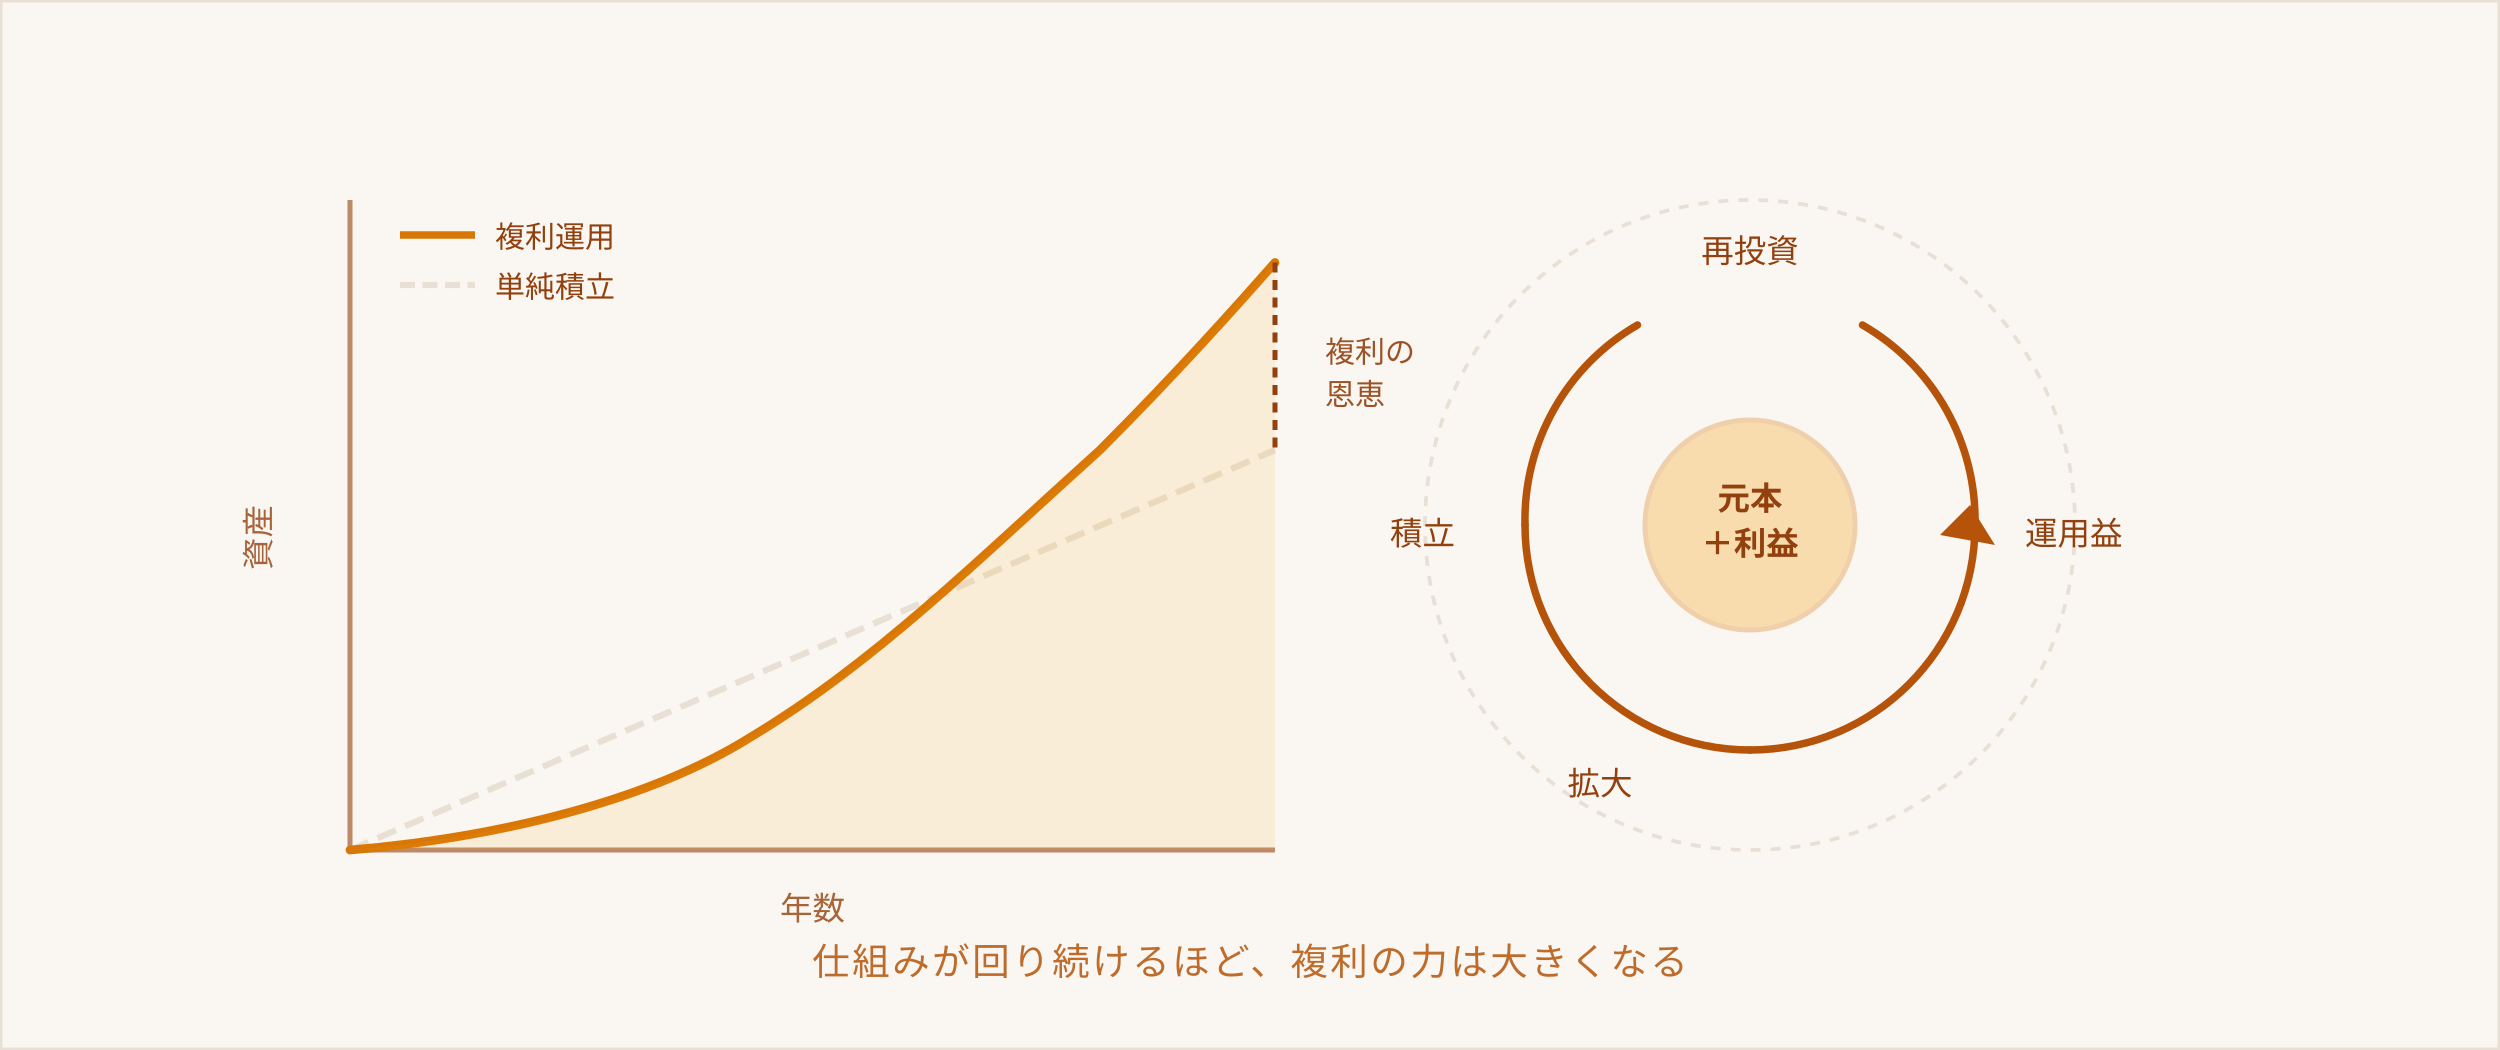
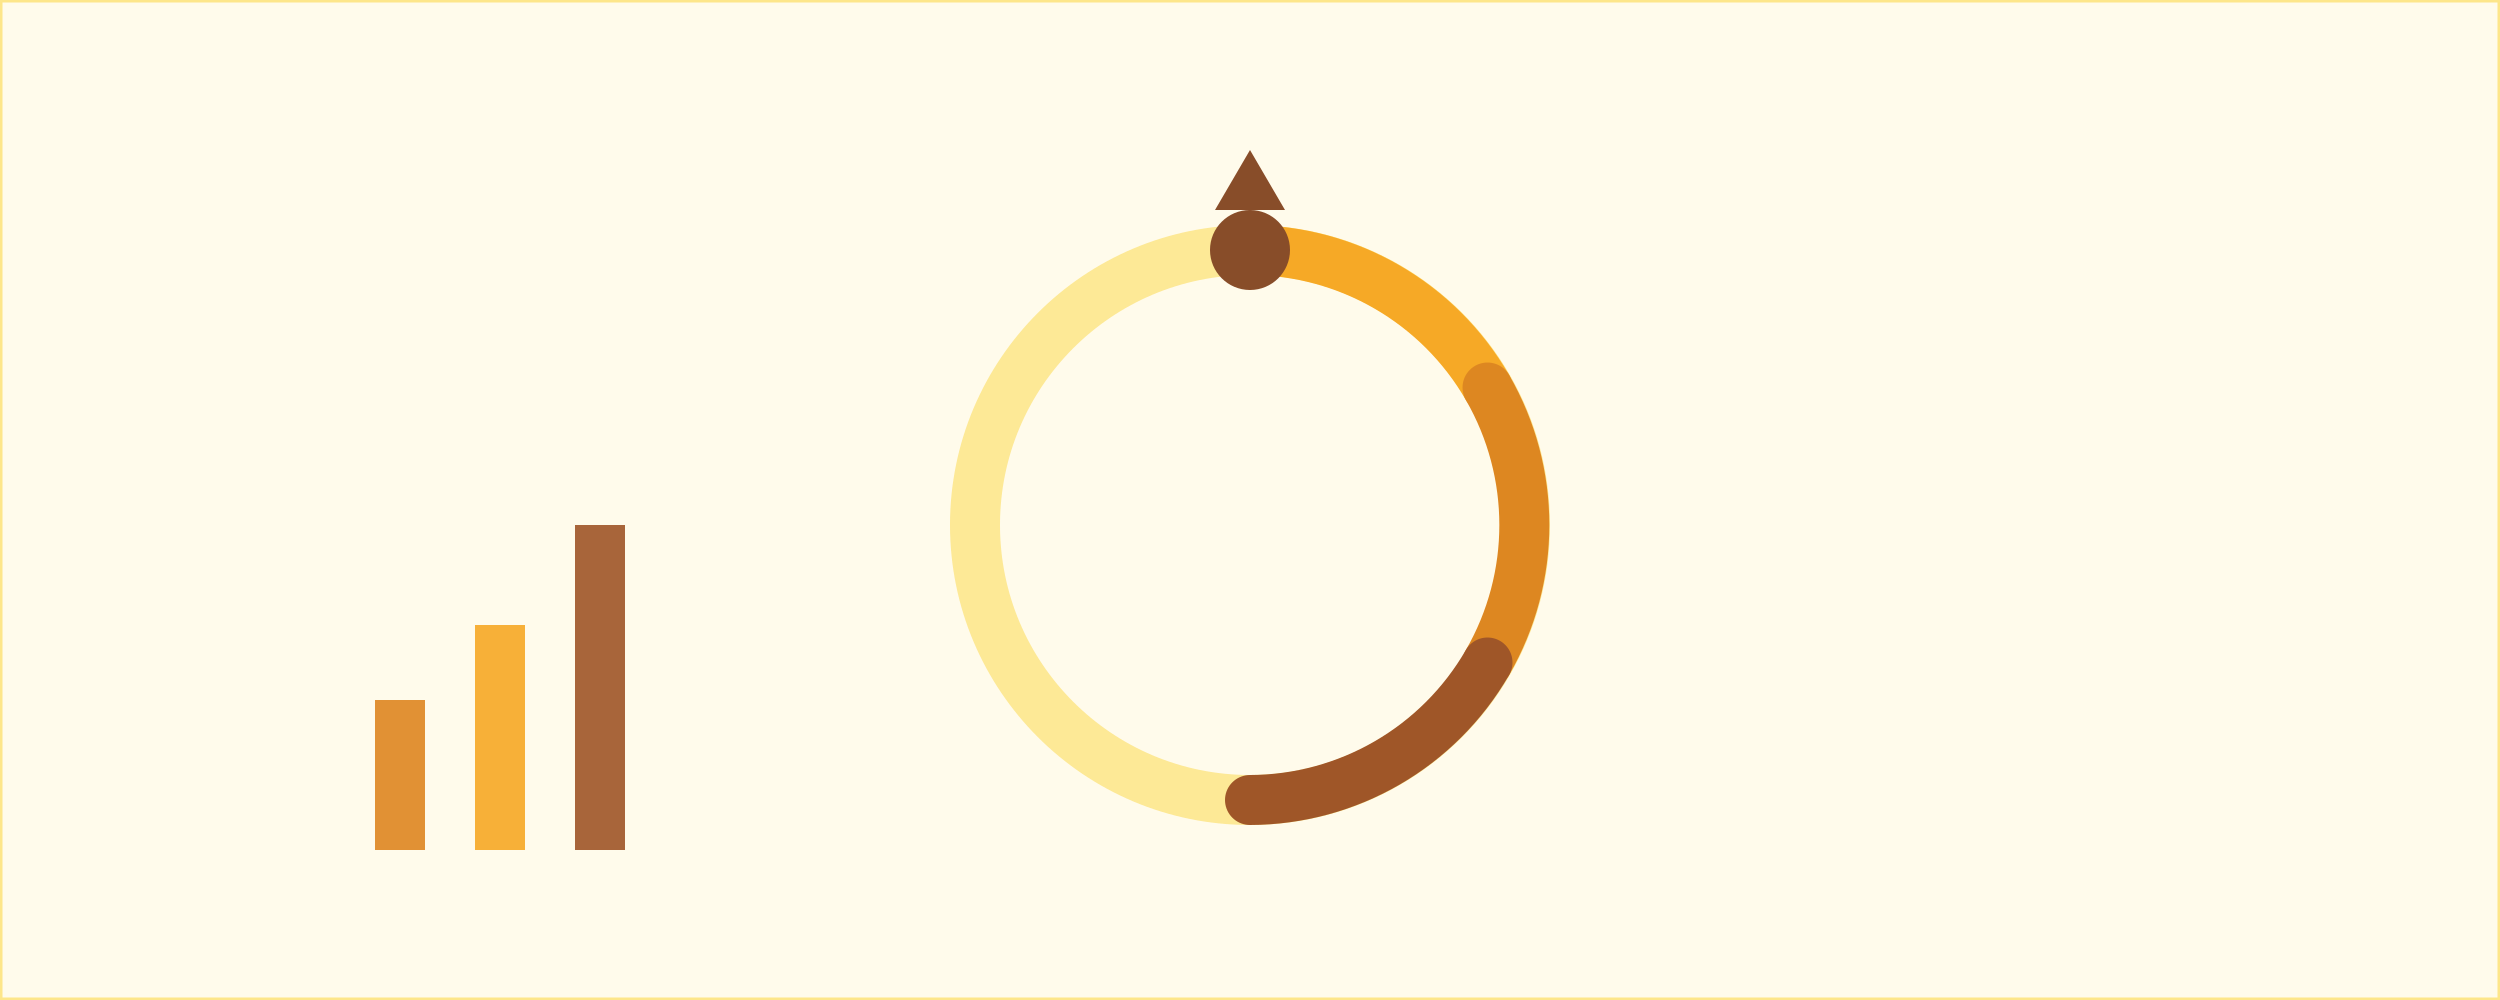
- <svg xmlns="http://www.w3.org/2000/svg" width="1000" height="420" viewBox="0 0 1000 420">
-   <rect width="1000" height="420" fill="#faf7f2" />
-   <rect x="0" y="0" width="1000" height="420" fill="none" stroke="#e8e0d4" stroke-width="2" />
-   <g transform="translate(80,50)">
-     <line x1="60" y1="290" x2="60" y2="30" stroke="#92400e" stroke-width="2" opacity="0.6" />
-     <line x1="60" y1="290" x2="430" y2="290" stroke="#92400e" stroke-width="2" opacity="0.6" />
-     <text x="245" y="318" font-family="'Hiragino Sans', sans-serif" font-size="13" fill="#92400e" text-anchor="middle" opacity="0.8">年数</text>
-     <text x="28" y="165" font-family="'Hiragino Sans', sans-serif" font-size="13" fill="#92400e" text-anchor="middle" opacity="0.8" transform="rotate(-90,28,165)">資産</text>
-     <path d="M 60 290 L 430 130" stroke="#e8e0d4" stroke-width="2.5" fill="none" stroke-dasharray="8 4" />
-     <path d="M 60 290 C 120 285 180 270 220 245 C 270 215 310 175 360 130 C 390 100 415 72 430 55" stroke="#d97706" stroke-width="3.5" fill="none" stroke-linecap="round" />
-     <path d="M 60 290 C 120 285 180 270 220 245 C 270 215 310 175 360 130 C 390 100 415 72 430 55 L 430 290 Z" fill="#f59e0b" opacity="0.12" />
-     <line x1="430" y1="55" x2="430" y2="130" stroke="#92400e" stroke-width="2" stroke-dasharray="4 3" />
-     <text x="450" y="95" font-family="'Hiragino Sans', sans-serif" font-size="12" fill="#92400e" opacity="0.9">複利の</text>
-     <text x="450" y="112" font-family="'Hiragino Sans', sans-serif" font-size="12" fill="#92400e" opacity="0.9">恩恵</text>
-     <line x1="80" y1="44" x2="110" y2="44" stroke="#d97706" stroke-width="3" />
-     <text x="118" y="49" font-family="'Hiragino Sans', sans-serif" font-size="12" fill="#92400e">複利運用</text>
-     <line x1="80" y1="64" x2="110" y2="64" stroke="#e8e0d4" stroke-width="2.5" stroke-dasharray="6 3" />
-     <text x="118" y="69" font-family="'Hiragino Sans', sans-serif" font-size="12" fill="#92400e">単純積立</text>
+ <svg xmlns="http://www.w3.org/2000/svg" width="1000" height="400" viewBox="0 0 1000 400">
+   <rect width="1000" height="400" fill="#fffbeb" />
+   <rect x="0" y="0" width="1000" height="400" fill="none" stroke="#fde68a" stroke-width="2" />
+   <g transform="translate(500,210)" opacity="0.88">
+     <circle cx="0" cy="0" r="110" fill="none" stroke="#fde68a" stroke-width="20" />
+     <path d="M 0 -110 A 110 110 0 0 1 95 -55" fill="none" stroke="#f59e0b" stroke-width="20" stroke-linecap="round" />
+     <path d="M 95 -55 A 110 110 0 0 1 95 55" fill="none" stroke="#d97706" stroke-width="20" stroke-linecap="round" />
+     <path d="M 95 55 A 110 110 0 0 1 0 110" fill="none" stroke="#92400e" stroke-width="20" stroke-linecap="round" />
+     <circle cx="0" cy="-110" r="16" fill="#78350f" />
+     <path d="M -14 -126 L 0 -150 L 14 -126 Z" fill="#78350f" />
  </g>
-   <g transform="translate(700,210)">
-     <circle cx="0" cy="0" r="130" fill="none" stroke="#e8e0d4" stroke-width="1.5" stroke-dasharray="4 4" />
-     <circle cx="0" cy="0" r="42" fill="#f59e0b" opacity="0.3" stroke="#d97706" stroke-width="2" />
-     <text x="0" y="-6" font-family="'Hiragino Sans', sans-serif" font-size="13" font-weight="700" fill="#92400e" text-anchor="middle">元本</text>
-     <text x="0" y="12" font-family="'Hiragino Sans', sans-serif" font-size="13" font-weight="700" fill="#92400e" text-anchor="middle">＋利益</text>
-     <path d="M 45 -80 A 90 90 0 0 1 90 0" stroke="#b45309" stroke-width="3" fill="none" stroke-linecap="round" />
-     <polygon points="88,-8 98,8 76,4" fill="#b45309" />
-     <path d="M 90 0 A 90 90 0 0 1 0 90" stroke="#b45309" stroke-width="3" fill="none" stroke-linecap="round" />
-     <path d="M 0 90 A 90 90 0 0 1 -90 0" stroke="#b45309" stroke-width="3" fill="none" stroke-linecap="round" />
-     <path d="M -90 0 A 90 90 0 0 1 -45 -80" stroke="#b45309" stroke-width="3" fill="none" stroke-linecap="round" />
-     <text x="0" y="-105" font-family="'Hiragino Sans', sans-serif" font-size="13" fill="#92400e" text-anchor="middle">再投資</text>
-     <text x="110" y="8" font-family="'Hiragino Sans', sans-serif" font-size="13" fill="#92400e" text-anchor="start">運用益</text>
-     <text x="-60" y="108" font-family="'Hiragino Sans', sans-serif" font-size="13" fill="#92400e" text-anchor="middle">拡大</text>
-     <text x="-118" y="8" font-family="'Hiragino Sans', sans-serif" font-size="13" fill="#92400e" text-anchor="end">積立</text>
+   <g opacity="0.8">
+     <rect x="150" y="280" width="20" height="60" fill="#d97706" />
+     <rect x="190" y="250" width="20" height="90" fill="#f59e0b" />
+     <rect x="230" y="210" width="20" height="130" fill="#92400e" />
  </g>
-   <text x="500" y="390" font-family="'Hiragino Sans', sans-serif" font-size="15" fill="#b45309" text-anchor="middle" letter-spacing="1" opacity="0.85">仕組みが回り続けるほど、複利の力は大きくなる</text>
</svg>
